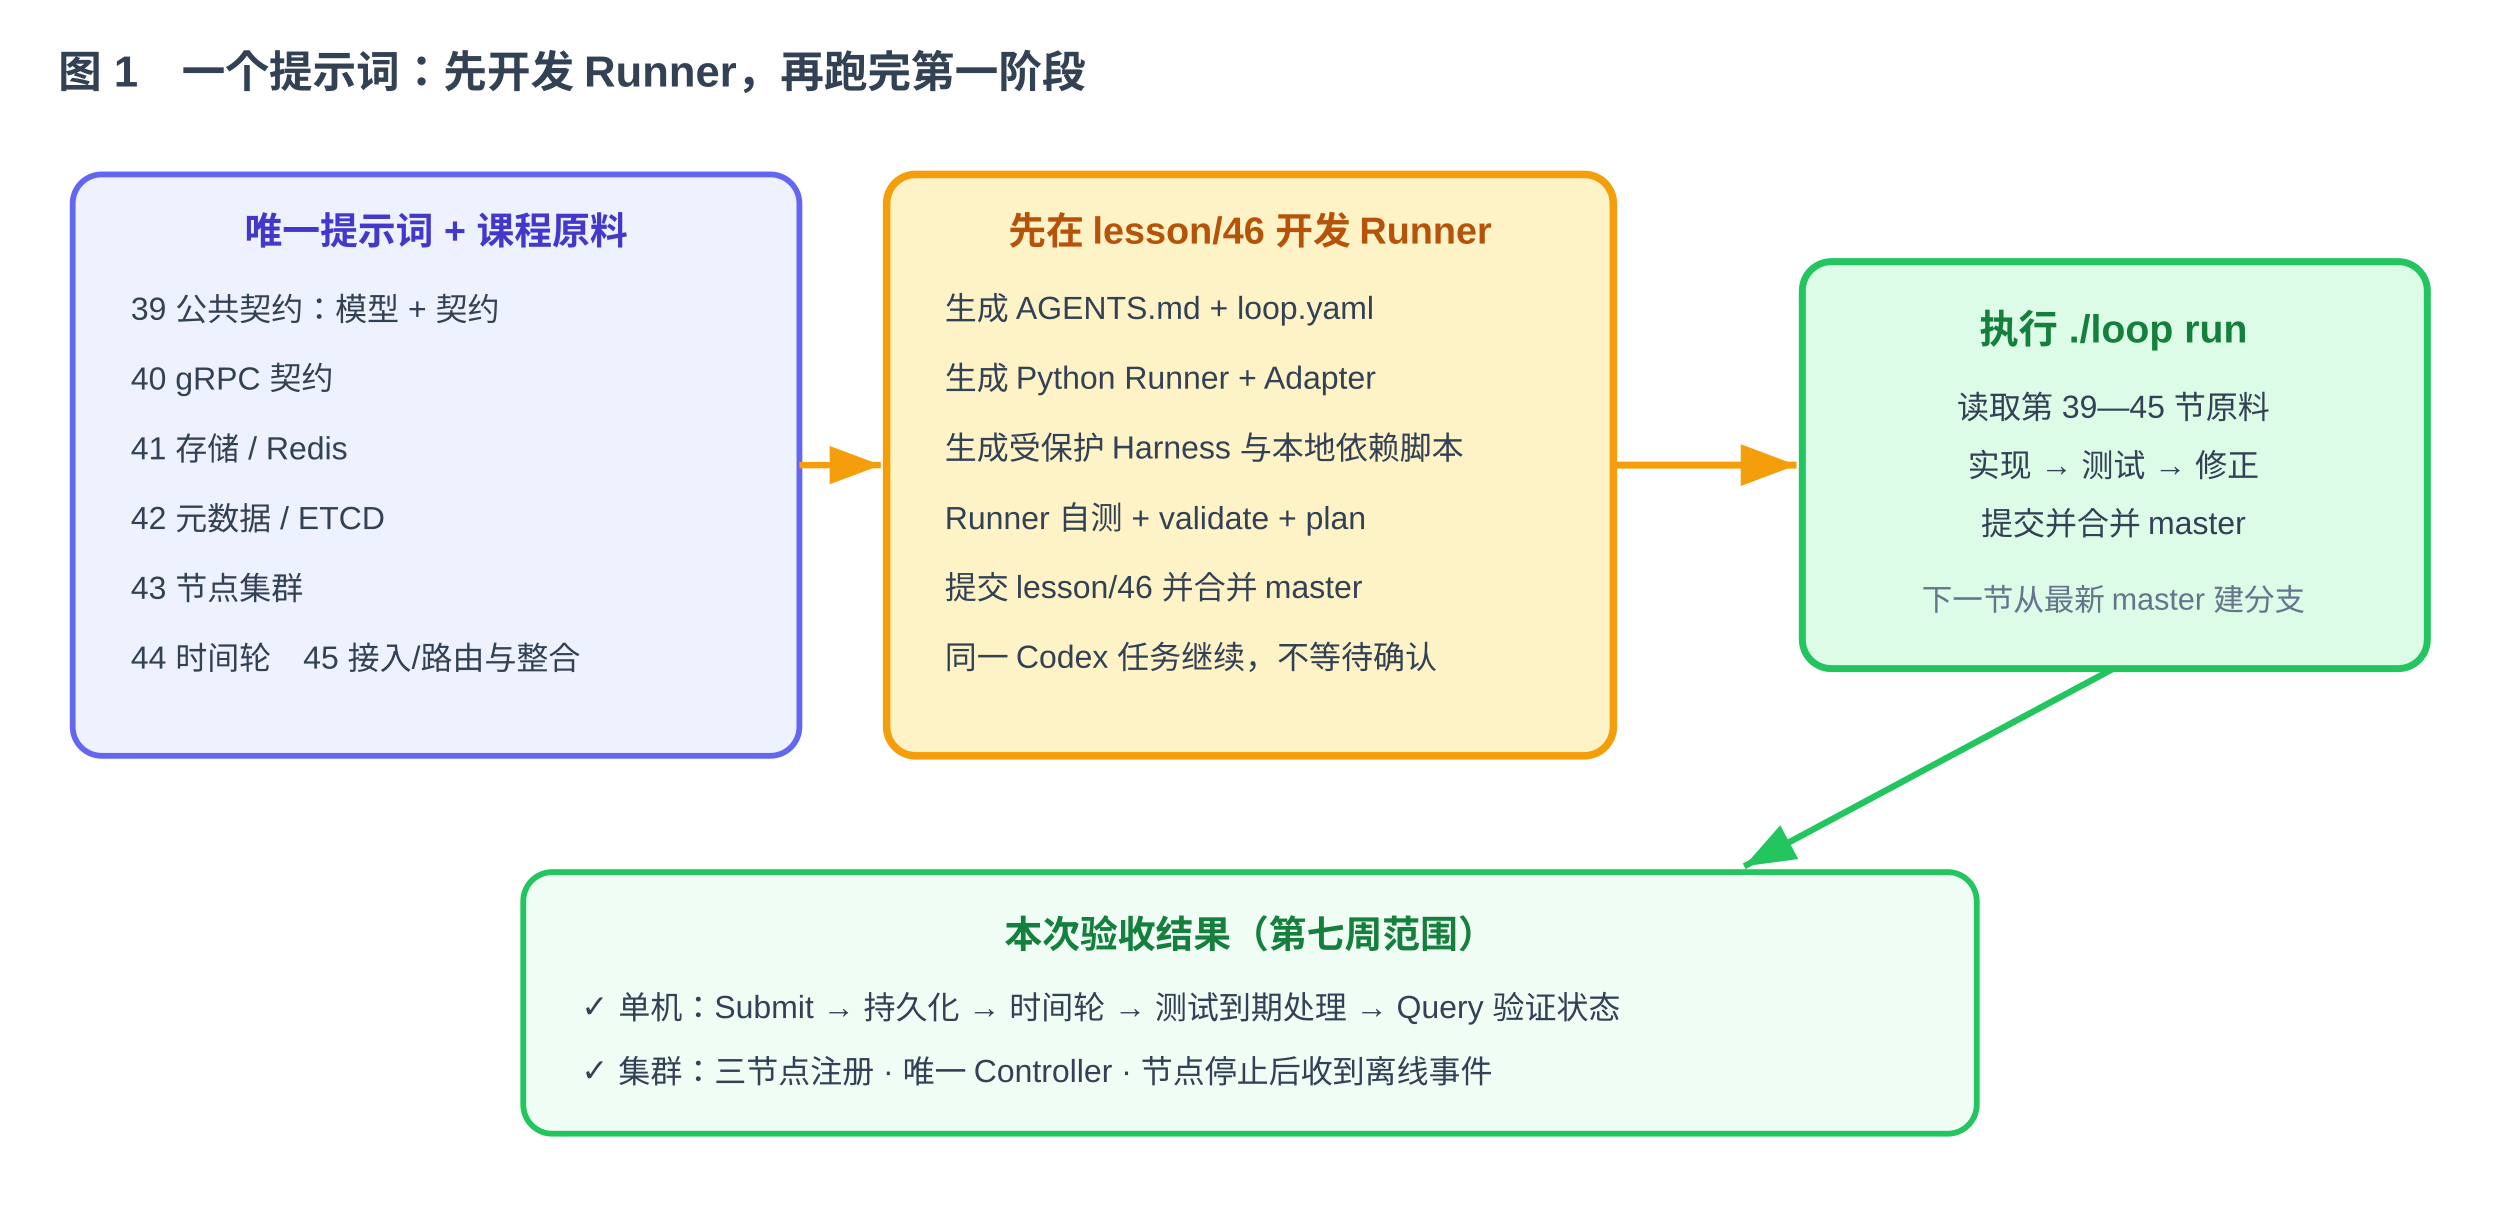
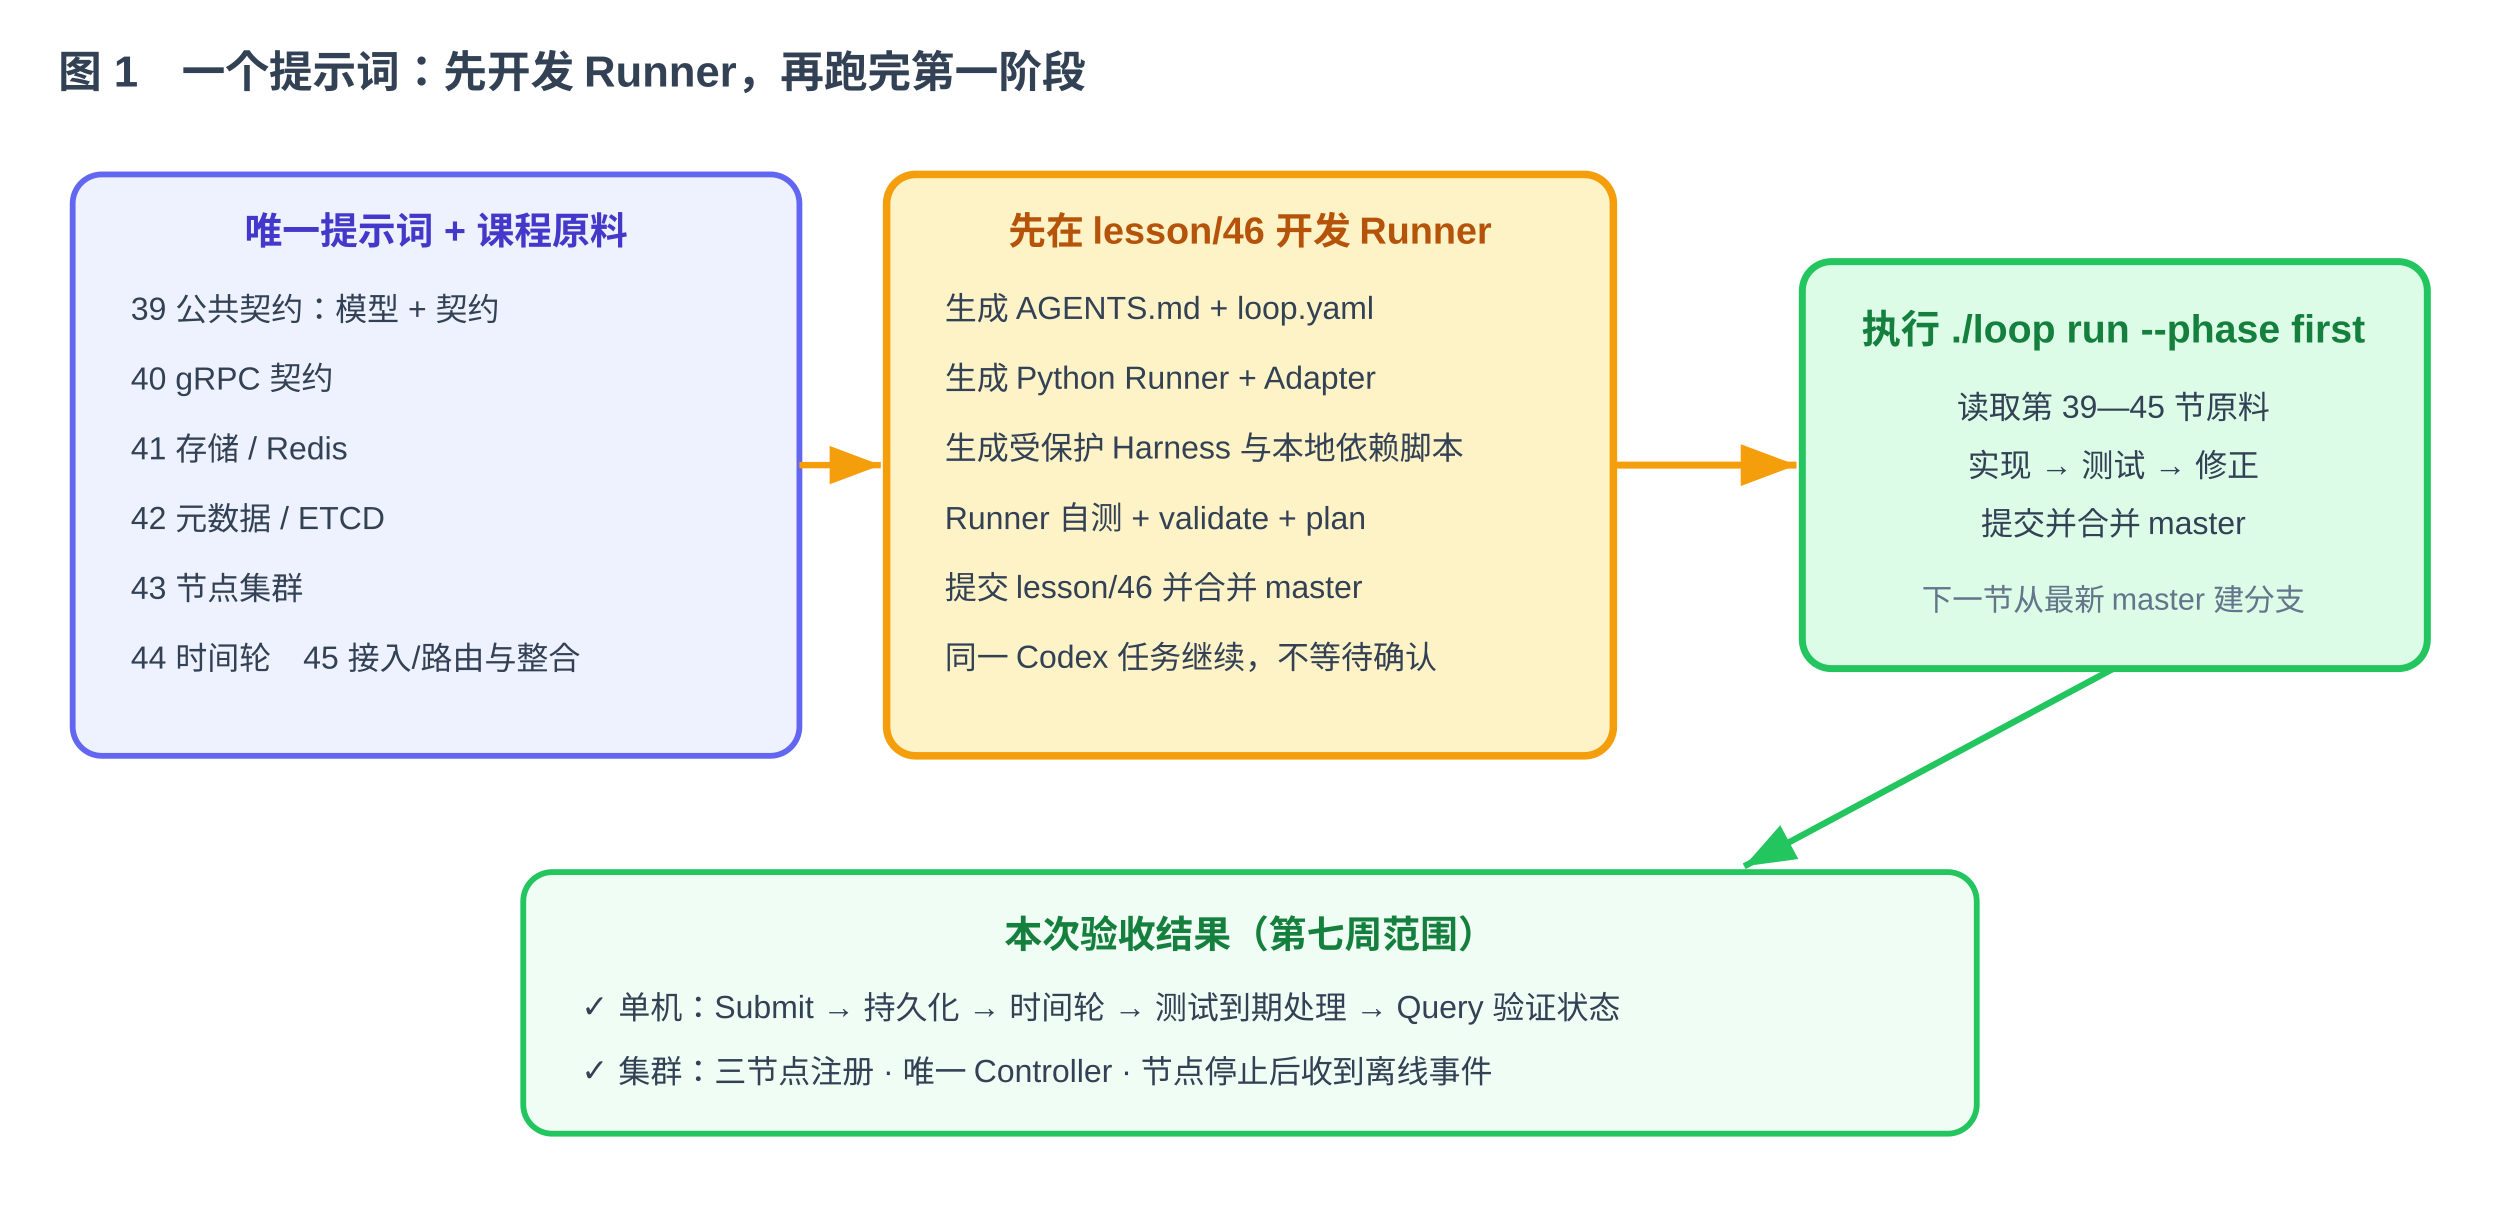
<svg xmlns="http://www.w3.org/2000/svg" viewBox="0 0 860 420">
  <rect width="860" height="420" fill="#ffffff" />
  <defs>
    <marker id="d1-amber" markerWidth="10" markerHeight="10" refX="8" refY="3" orient="auto">
      <path d="M0,0 L8,3 L0,6 Z" fill="#f59e0b" />
    </marker>
    <marker id="d1-green" markerWidth="10" markerHeight="10" refX="8" refY="3" orient="auto">
      <path d="M0,0 L8,3 L0,6 Z" fill="#22c55e" />
    </marker>
  </defs>
  <text x="20" y="30" font-family="Arial, sans-serif" font-size="15" font-weight="bold" fill="#334155">图 1　一个提示词：先开发 Runner，再跑完第一阶段</text>
  <rect x="25" y="60" width="250" height="200" rx="10" fill="#eef2ff" stroke="#6366f1" stroke-width="2" />
  <text x="150" y="84" font-family="Arial, sans-serif" font-size="13" font-weight="bold" fill="#4338ca" text-anchor="middle">唯一提示词 + 课程原料</text>
  <g font-family="Arial, sans-serif" font-size="11" fill="#334155">
    <text x="45" y="110">39 公共契约：模型 + 契约</text>
    <text x="45" y="134">40 gRPC 契约</text>
    <text x="45" y="158">41 存储 / Redis</text>
    <text x="45" y="182">42 元数据 / ETCD</text>
    <text x="45" y="206">43 节点集群</text>
    <text x="45" y="230">44 时间轮　45 接入/路由与整合</text>
  </g>
  <rect x="305" y="60" width="250" height="200" rx="10" fill="#fef3c7" stroke="#f59e0b" stroke-width="2.6" />
  <text x="430" y="84" font-family="Arial, sans-serif" font-size="13" font-weight="bold" fill="#b45309" text-anchor="middle">先在 lesson/46 开发 Runner</text>
  <g font-family="Arial, sans-serif" font-size="11" fill="#334155">
    <text x="325" y="110">生成 AGENTS.md + loop.yaml</text>
    <text x="325" y="134">生成 Python Runner + Adapter</text>
    <text x="325" y="158">生成受保护 Harness 与本地依赖脚本</text>
    <text x="325" y="182">Runner 自测 + validate + plan</text>
    <text x="325" y="206">提交 lesson/46 并合并 master</text>
    <text x="325" y="230">同一 Codex 任务继续，不等待确认</text>
  </g>
  <rect x="620" y="90" width="215" height="140" rx="10" fill="#dcfce7" stroke="#22c55e" stroke-width="2.4" />
-   <text x="727" y="118" font-family="Arial, sans-serif" font-size="13.5" font-weight="bold" fill="#15803d" text-anchor="middle">执行 ./loop run</text>
+   <text x="727" y="118" font-family="Arial, sans-serif" font-size="13.5" font-weight="bold" fill="#15803d" text-anchor="middle">执行 ./loop run --phase first</text>
  <text x="727" y="144" font-family="Arial, sans-serif" font-size="11" fill="#334155" text-anchor="middle">读取第 39—45 节原料</text>
  <text x="727" y="164" font-family="Arial, sans-serif" font-size="11" fill="#334155" text-anchor="middle">实现 → 测试 → 修正</text>
  <text x="727" y="184" font-family="Arial, sans-serif" font-size="11" fill="#334155" text-anchor="middle">提交并合并 master</text>
  <text x="727" y="210" font-family="Arial, sans-serif" font-size="10.5" fill="#64748b" text-anchor="middle">下一节从最新 master 建分支</text>
  <line x1="275" y1="160" x2="303" y2="160" stroke="#f59e0b" stroke-width="2.2" marker-end="url(#d1-amber)" />
  <line x1="555" y1="160" x2="618" y2="160" stroke="#f59e0b" stroke-width="2.4" marker-end="url(#d1-amber)" />
  <rect x="180" y="300" width="500" height="90" rx="10" fill="#f0fdf4" stroke="#22c55e" stroke-width="2" />
  <text x="430" y="326" font-family="Arial, sans-serif" font-size="13" font-weight="bold" fill="#15803d" text-anchor="middle">本次验收结果（第七周范围）</text>
  <text x="200" y="350" font-family="Arial, sans-serif" font-size="11" fill="#334155">✓ 单机：Submit → 持久化 → 时间轮 → 测试到期处理 → Query 验证状态</text>
  <text x="200" y="372" font-family="Arial, sans-serif" font-size="11" fill="#334155">✓ 集群：三节点注册 · 唯一 Controller · 节点停止后收到离线事件</text>
  <line x1="727" y1="230" x2="600" y2="298" stroke="#22c55e" stroke-width="2.2" marker-end="url(#d1-green)" />
</svg>
